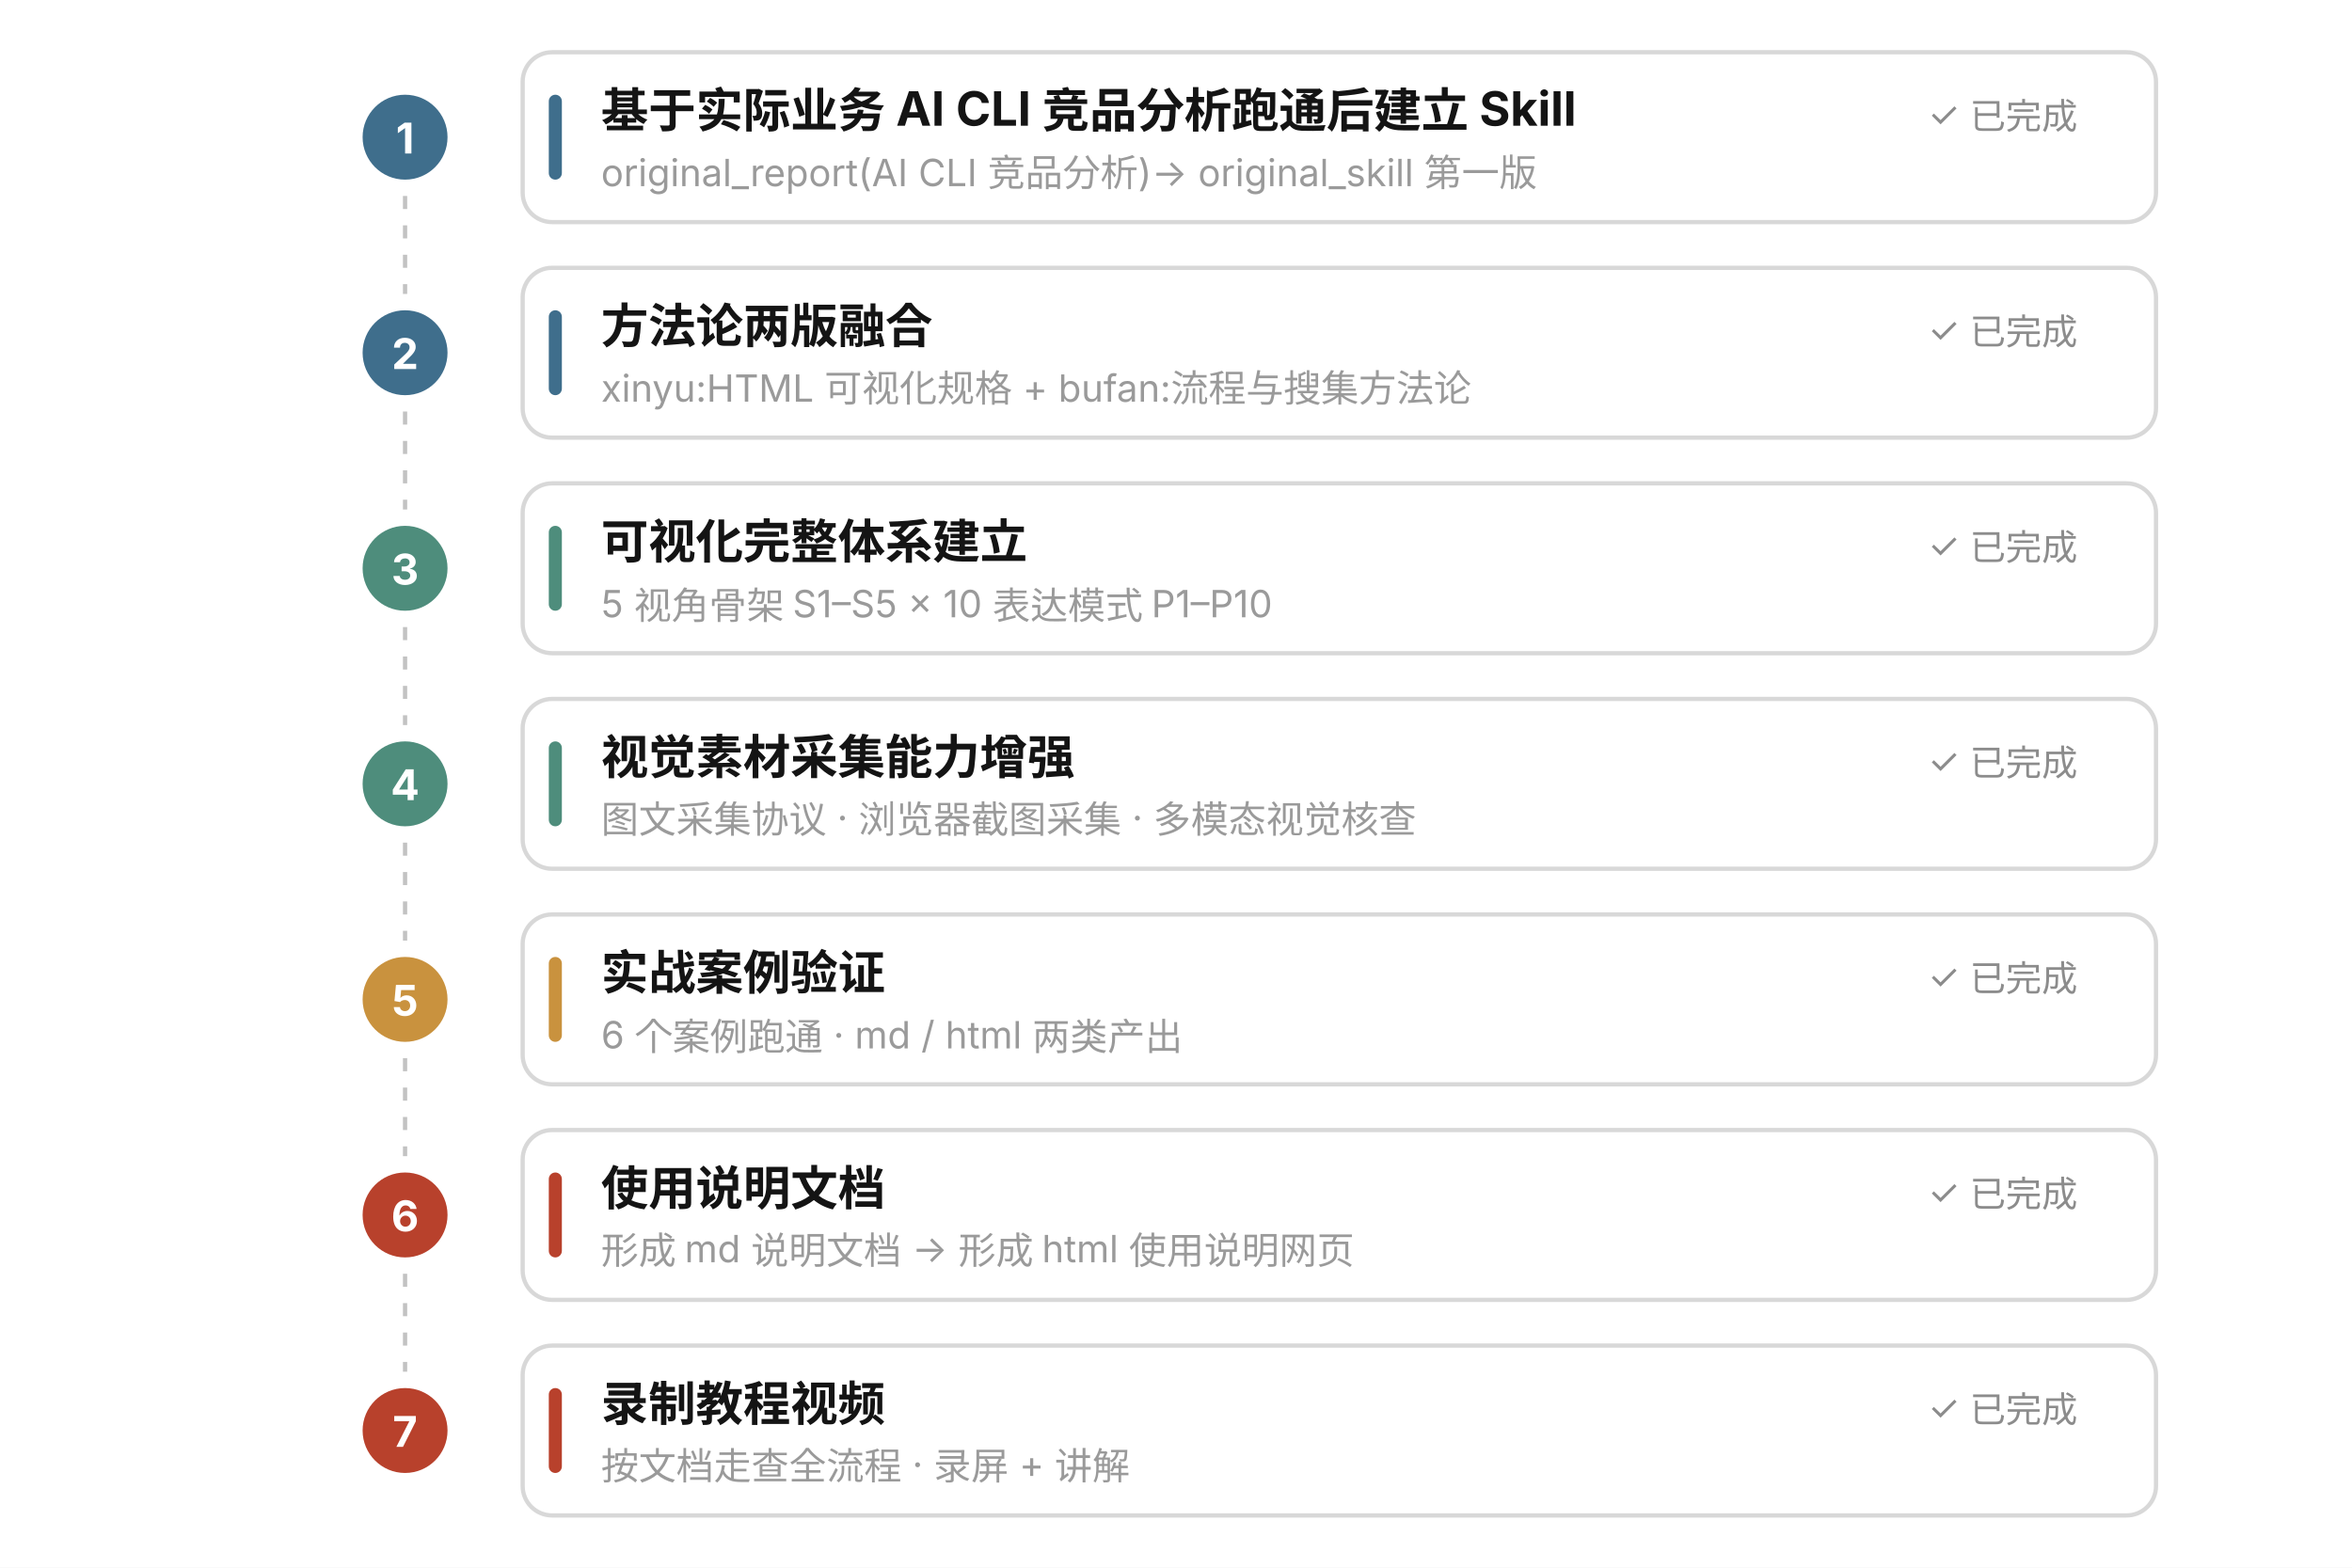
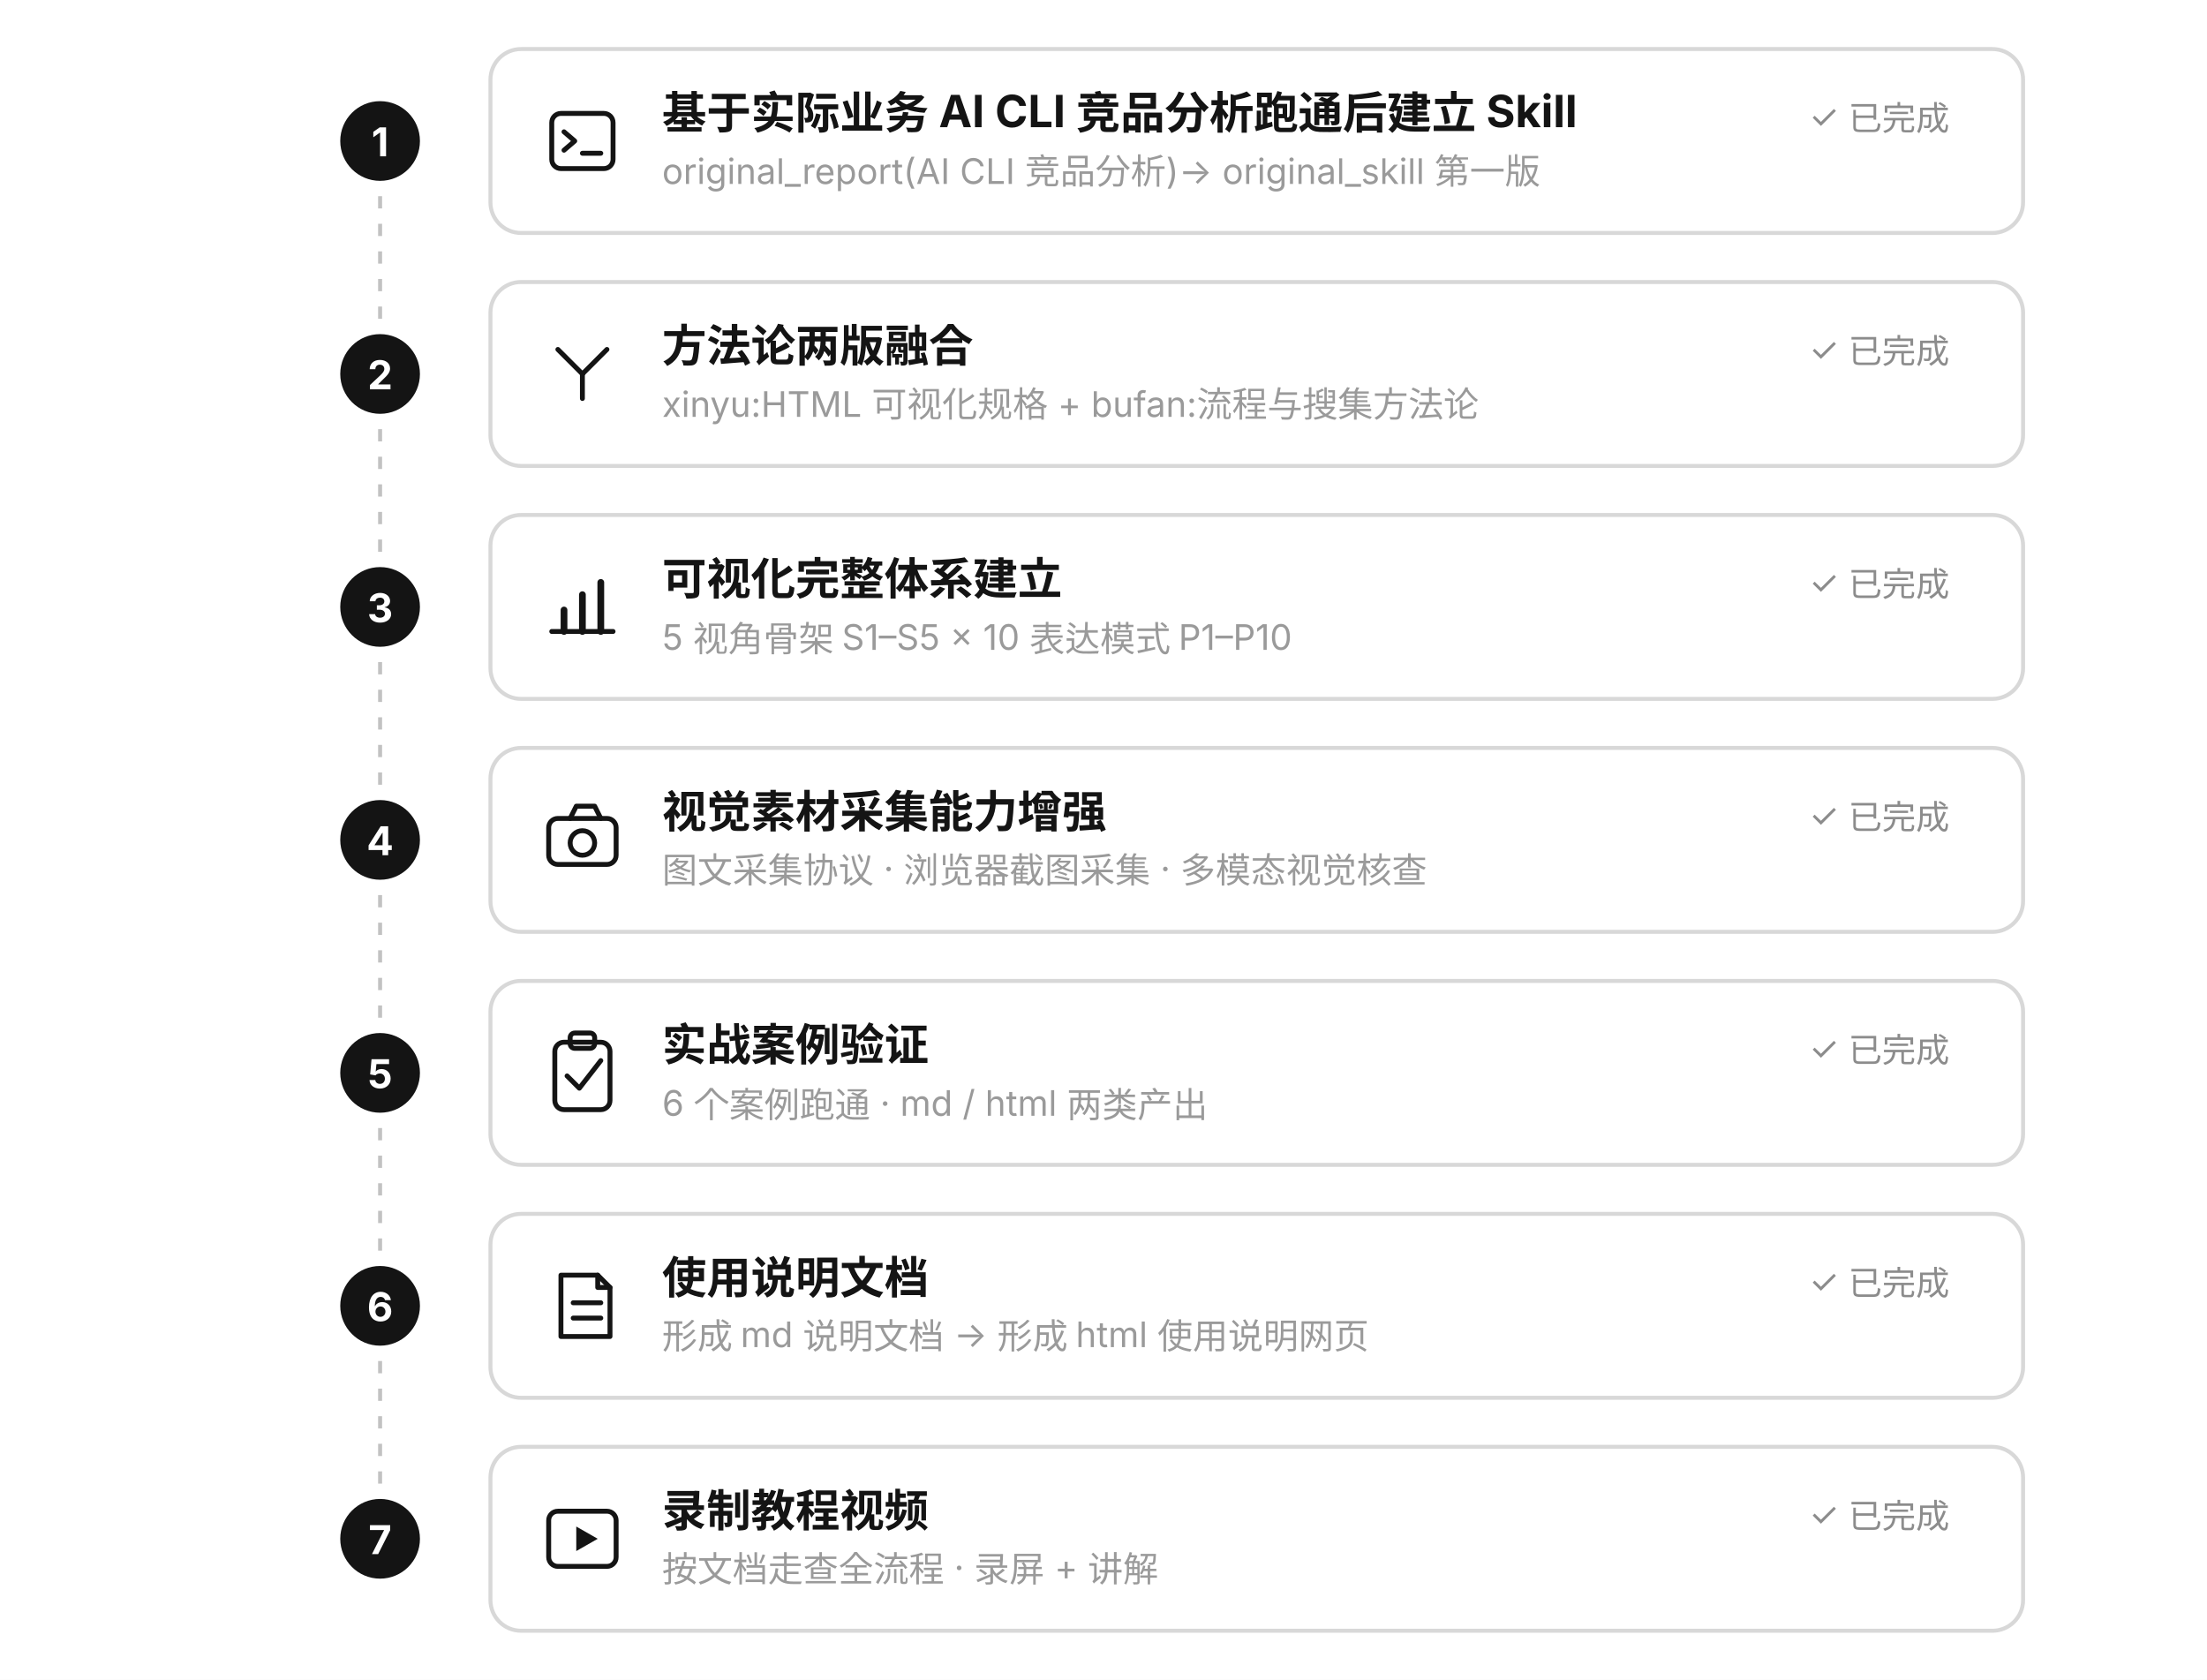
- <svg xmlns="http://www.w3.org/2000/svg" width="720" height="480" viewBox="0 0 720 480" font-family="'Inter','Segoe UI','PingFang SC','Microsoft YaHei',sans-serif">
-   <rect width="720" height="480" fill="#FFFFFF" />
+ <svg xmlns="http://www.w3.org/2000/svg" width="720" height="548" viewBox="0 0 720 548" font-family="'Inter','Segoe UI','PingFang SC','Microsoft YaHei',sans-serif">
+   <rect width="720" height="548" fill="#FFFFFF" />
  <g stroke="#C2C2C2" stroke-width="1.3" stroke-dasharray="4 5">
-     <line x1="124" y1="60" x2="124" y2="90" />
-     <line x1="124" y1="126" x2="124" y2="156" />
-     <line x1="124" y1="192" x2="124" y2="222" />
-     <line x1="124" y1="258" x2="124" y2="288" />
-     <line x1="124" y1="324" x2="124" y2="354" />
-     <line x1="124" y1="390" x2="124" y2="420" />
+     <line x1="124" y1="64" x2="124" y2="104" />
+     <line x1="124" y1="140" x2="124" y2="180" />
+     <line x1="124" y1="216" x2="124" y2="256" />
+     <line x1="124" y1="292" x2="124" y2="332" />
+     <line x1="124" y1="368" x2="124" y2="408" />
+     <line x1="124" y1="444" x2="124" y2="484" />
  </g>
-   <g>
-     <circle cx="124" cy="42" r="13" fill="#3F6E8C" />
-     <text x="124" y="47" fill="#FFFFFF" font-size="13" font-weight="700" text-anchor="middle">1</text>
-     <rect x="160" y="16" width="500" height="52" rx="9" fill="#FFFFFF" stroke="#D8D8D8" stroke-width="1.3" />
-     <rect x="168" y="29" width="4" height="26" rx="2" fill="#3F6E8C" />
-     <text x="184" y="39" fill="#141414" font-size="14.5" font-weight="700">基于实际业务 AI CLI 竞品分析跑通后建立 Skill</text>
-     <text x="184" y="57" fill="#9A9A9A" font-size="11.5">original_report(AI CLI 竞品分析)→ original_skill 第一版</text>
-     <text x="636" y="39" fill="#8C8C8C" font-size="11" text-anchor="end">✓ 已完成</text>
-     <circle cx="124" cy="108" r="13" fill="#3F6E8C" />
-     <text x="124" y="113" fill="#FFFFFF" font-size="13" font-weight="700" text-anchor="middle">2</text>
-     <rect x="160" y="82" width="500" height="52" rx="9" fill="#FFFFFF" stroke="#D8D8D8" stroke-width="1.3" />
-     <rect x="168" y="95" width="4" height="26" rx="2" fill="#3F6E8C" />
-     <text x="184" y="105" fill="#141414" font-size="14.5" font-weight="700">方法论两版融合</text>
-     <text x="184" y="123" fill="#9A9A9A" font-size="11.5">xinyu:HTML 可视化规格 + bufan:流程与搜集方法论</text>
-     <text x="636" y="105" fill="#8C8C8C" font-size="11" text-anchor="end">✓ 已完成</text>
-     <circle cx="124" cy="174" r="13" fill="#4E8D7C" />
-     <text x="124" y="179" fill="#FFFFFF" font-size="13" font-weight="700" text-anchor="middle">3</text>
-     <rect x="160" y="148" width="500" height="52" rx="9" fill="#FFFFFF" stroke="#D8D8D8" stroke-width="1.3" />
-     <rect x="168" y="161" width="4" height="26" rx="2" fill="#4E8D7C" />
-     <text x="184" y="171" fill="#141414" font-size="14.5" font-weight="700">可视化完整体系建立</text>
-     <text x="184" y="189" fill="#9A9A9A" font-size="11.5">5 视角骨架 S1–S5 × 10 表达模式 P1–P10</text>
-     <text x="636" y="171" fill="#8C8C8C" font-size="11" text-anchor="end">✓ 已完成</text>
-     <circle cx="124" cy="240" r="13" fill="#4E8D7C" />
-     <text x="124" y="245" fill="#FFFFFF" font-size="13" font-weight="700" text-anchor="middle">4</text>
-     <rect x="160" y="214" width="500" height="52" rx="9" fill="#FFFFFF" stroke="#D8D8D8" stroke-width="1.3" />
-     <rect x="168" y="227" width="4" height="26" rx="2" fill="#4E8D7C" />
-     <text x="184" y="237" fill="#141414" font-size="14.5" font-weight="700">视觉素材采集能力增强</text>
-     <text x="184" y="255" fill="#9A9A9A" font-size="11.5">图文采集协议 · 浏览器截图采集 · 多模态视觉核查</text>
-     <text x="636" y="237" fill="#8C8C8C" font-size="11" text-anchor="end">✓ 已完成</text>
-     <circle cx="124" cy="306" r="13" fill="#C9923E" />
-     <text x="124" y="311" fill="#FFFFFF" font-size="13" font-weight="700" text-anchor="middle">5</text>
-     <rect x="160" y="280" width="500" height="52" rx="9" fill="#FFFFFF" stroke="#D8D8D8" stroke-width="1.3" />
-     <rect x="168" y="293" width="4" height="26" rx="2" fill="#C9923E" />
-     <text x="184" y="303" fill="#141414" font-size="14.5" font-weight="700">实战案例验证</text>
-     <text x="184" y="321" fill="#9A9A9A" font-size="11.5">6 个案例跑通 · md / html 两类产出</text>
-     <text x="636" y="303" fill="#8C8C8C" font-size="11" text-anchor="end">✓ 已完成</text>
-     <circle cx="124" cy="372" r="13" fill="#B8412C" />
-     <text x="124" y="377" fill="#FFFFFF" font-size="13" font-weight="700" text-anchor="middle">6</text>
-     <rect x="160" y="346" width="500" height="52" rx="9" fill="#FFFFFF" stroke="#D8D8D8" stroke-width="1.3" />
-     <rect x="168" y="359" width="4" height="26" rx="2" fill="#B8412C" />
-     <text x="184" y="369" fill="#141414" font-size="14.5" font-weight="700">使用说明文档</text>
-     <text x="184" y="387" fill="#9A9A9A" font-size="11.5">形成 md 说明文档 → 形成 html 使用说明网页</text>
-     <text x="636" y="369" fill="#8C8C8C" font-size="11" text-anchor="end">✓ 已完成</text>
-     <circle cx="124" cy="438" r="13" fill="#B8412C" />
-     <text x="124" y="443" fill="#FFFFFF" font-size="13" font-weight="700" text-anchor="middle">7</text>
-     <rect x="160" y="412" width="500" height="52" rx="9" fill="#FFFFFF" stroke="#D8D8D8" stroke-width="1.3" />
-     <rect x="168" y="425" width="4" height="26" rx="2" fill="#B8412C" />
-     <text x="184" y="435" fill="#141414" font-size="14.5" font-weight="700">录制教程视频</text>
-     <text x="184" y="453" fill="#9A9A9A" font-size="11.5">按文档走查全流程 · 录屏 + 讲解</text>
-     <text x="636" y="435" fill="#8C8C8C" font-size="11" text-anchor="end">✓ 已完成</text>
+   <circle cx="124" cy="46" r="13" fill="#141414" />
+   <text x="124" y="51" fill="#FFFFFF" font-size="13" font-weight="700" text-anchor="middle">1</text>
+   <rect x="160" y="16" width="500" height="60" rx="10" fill="#FFFFFF" stroke="#D8D8D8" stroke-width="1.3" />
+   <g stroke="#141414" stroke-width="1.6" fill="none" stroke-linecap="round" stroke-linejoin="round">
+     <rect x="180" y="37" width="20" height="18" rx="3" />
+     <polyline points="184,43 187.5,46 184,49" />
+     <line x1="190" y1="50" x2="196" y2="50" />
  </g>
+   <text x="216" y="42" fill="#141414" font-size="14.5" font-weight="700">基于实际业务 AI CLI 竞品分析跑通后建立 Skill</text>
+   <text x="216" y="60" fill="#9A9A9A" font-size="11.5">original_report(AI CLI 竞品分析)→ original_skill 第一版</text>
+   <text x="636" y="42" fill="#8C8C8C" font-size="11" text-anchor="end">✓ 已完成</text>
+   <circle cx="124" cy="122" r="13" fill="#141414" />
+   <text x="124" y="127" fill="#FFFFFF" font-size="13" font-weight="700" text-anchor="middle">2</text>
+   <rect x="160" y="92" width="500" height="60" rx="10" fill="#FFFFFF" stroke="#D8D8D8" stroke-width="1.3" />
+   <g stroke="#141414" stroke-width="1.6" fill="none" stroke-linecap="round" stroke-linejoin="round">
+     <line x1="182" y1="114" x2="190" y2="122" />
+     <line x1="198" y1="114" x2="190" y2="122" />
+     <line x1="190" y1="122" x2="190" y2="130" />
+   </g>
+   <text x="216" y="118" fill="#141414" font-size="14.5" font-weight="700">方法论两版融合</text>
+   <text x="216" y="136" fill="#9A9A9A" font-size="11.5">xinyu:HTML 可视化规格 + bufan:流程与搜集方法论</text>
+   <text x="636" y="118" fill="#8C8C8C" font-size="11" text-anchor="end">✓ 已完成</text>
+   <circle cx="124" cy="198" r="13" fill="#141414" />
+   <text x="124" y="203" fill="#FFFFFF" font-size="13" font-weight="700" text-anchor="middle">3</text>
+   <rect x="160" y="168" width="500" height="60" rx="10" fill="#FFFFFF" stroke="#D8D8D8" stroke-width="1.3" />
+   <g stroke="#141414" stroke-width="1.6" fill="none" stroke-linecap="round" stroke-linejoin="round">
+     <line x1="180" y1="206" x2="200" y2="206" />
+     <line x1="184" y1="206" x2="184" y2="199" stroke-width="2.2" />
+     <line x1="190" y1="206" x2="190" y2="194" stroke-width="2.2" />
+     <line x1="196" y1="206" x2="196" y2="190" stroke-width="2.2" />
+   </g>
+   <text x="216" y="194" fill="#141414" font-size="14.5" font-weight="700">可视化完整体系建立</text>
+   <text x="216" y="212" fill="#9A9A9A" font-size="11.5">5 视角骨架 S1–S5 × 10 表达模式 P1–P10</text>
+   <text x="636" y="194" fill="#8C8C8C" font-size="11" text-anchor="end">✓ 已完成</text>
+   <circle cx="124" cy="274" r="13" fill="#141414" />
+   <text x="124" y="279" fill="#FFFFFF" font-size="13" font-weight="700" text-anchor="middle">4</text>
+   <rect x="160" y="244" width="500" height="60" rx="10" fill="#FFFFFF" stroke="#D8D8D8" stroke-width="1.3" />
+   <g stroke="#141414" stroke-width="1.6" fill="none" stroke-linecap="round" stroke-linejoin="round">
+     <polyline points="186,267 188,263 194,263 196,267" />
+     <rect x="179" y="267" width="22" height="15" rx="3" />
+     <circle cx="190" cy="275" r="4" />
+   </g>
+   <text x="216" y="270" fill="#141414" font-size="14.5" font-weight="700">视觉素材采集能力增强</text>
+   <text x="216" y="288" fill="#9A9A9A" font-size="11.5">图文采集协议 · 浏览器截图采集 · 多模态视觉核查</text>
+   <text x="636" y="270" fill="#8C8C8C" font-size="11" text-anchor="end">✓ 已完成</text>
+   <circle cx="124" cy="350" r="13" fill="#141414" />
+   <text x="124" y="355" fill="#FFFFFF" font-size="13" font-weight="700" text-anchor="middle">5</text>
+   <rect x="160" y="320" width="500" height="60" rx="10" fill="#FFFFFF" stroke="#D8D8D8" stroke-width="1.3" />
+   <g stroke="#141414" stroke-width="1.6" fill="none" stroke-linecap="round" stroke-linejoin="round">
+     <rect x="181" y="340" width="18" height="22" rx="3" />
+     <rect x="186" y="337" width="8" height="5" rx="1.5" />
+     <polyline points="185,351 189,355 196,346" />
+   </g>
+   <text x="216" y="346" fill="#141414" font-size="14.5" font-weight="700">实战案例验证</text>
+   <text x="216" y="364" fill="#9A9A9A" font-size="11.5">6 个案例跑通 · md / html 两类产出</text>
+   <text x="636" y="346" fill="#8C8C8C" font-size="11" text-anchor="end">✓ 已完成</text>
+   <circle cx="124" cy="426" r="13" fill="#141414" />
+   <text x="124" y="431" fill="#FFFFFF" font-size="13" font-weight="700" text-anchor="middle">6</text>
+   <rect x="160" y="396" width="500" height="60" rx="10" fill="#FFFFFF" stroke="#D8D8D8" stroke-width="1.3" />
+   <g stroke="#141414" stroke-width="1.6" fill="none" stroke-linecap="round" stroke-linejoin="round">
+     <path d="M183,416 L195,416 L199,420 L199,436 L183,436 Z" />
+     <polyline points="195,416 195,420 199,420" />
+     <line x1="187" y1="425" x2="196" y2="425" />
+     <line x1="187" y1="430" x2="196" y2="430" />
+   </g>
+   <text x="216" y="422" fill="#141414" font-size="14.5" font-weight="700">使用说明文档</text>
+   <text x="216" y="440" fill="#9A9A9A" font-size="11.5">形成 md 说明文档 → 形成 html 使用说明网页</text>
+   <text x="636" y="422" fill="#8C8C8C" font-size="11" text-anchor="end">✓ 已完成</text>
+   <circle cx="124" cy="502" r="13" fill="#141414" />
+   <text x="124" y="507" fill="#FFFFFF" font-size="13" font-weight="700" text-anchor="middle">7</text>
+   <rect x="160" y="472" width="500" height="60" rx="10" fill="#FFFFFF" stroke="#D8D8D8" stroke-width="1.3" />
+   <g stroke="#141414" stroke-width="1.6" fill="none" stroke-linecap="round" stroke-linejoin="round">
+     <rect x="179" y="493" width="22" height="18" rx="3" />
+     <polygon points="188,498 188,506 195,502" fill="#141414" stroke="none" />
+   </g>
+   <text x="216" y="498" fill="#141414" font-size="14.5" font-weight="700">录制教程视频</text>
+   <text x="216" y="516" fill="#9A9A9A" font-size="11.5">按文档走查全流程 · 录屏 + 讲解</text>
+   <text x="636" y="498" fill="#8C8C8C" font-size="11" text-anchor="end">✓ 已完成</text>
</svg>
